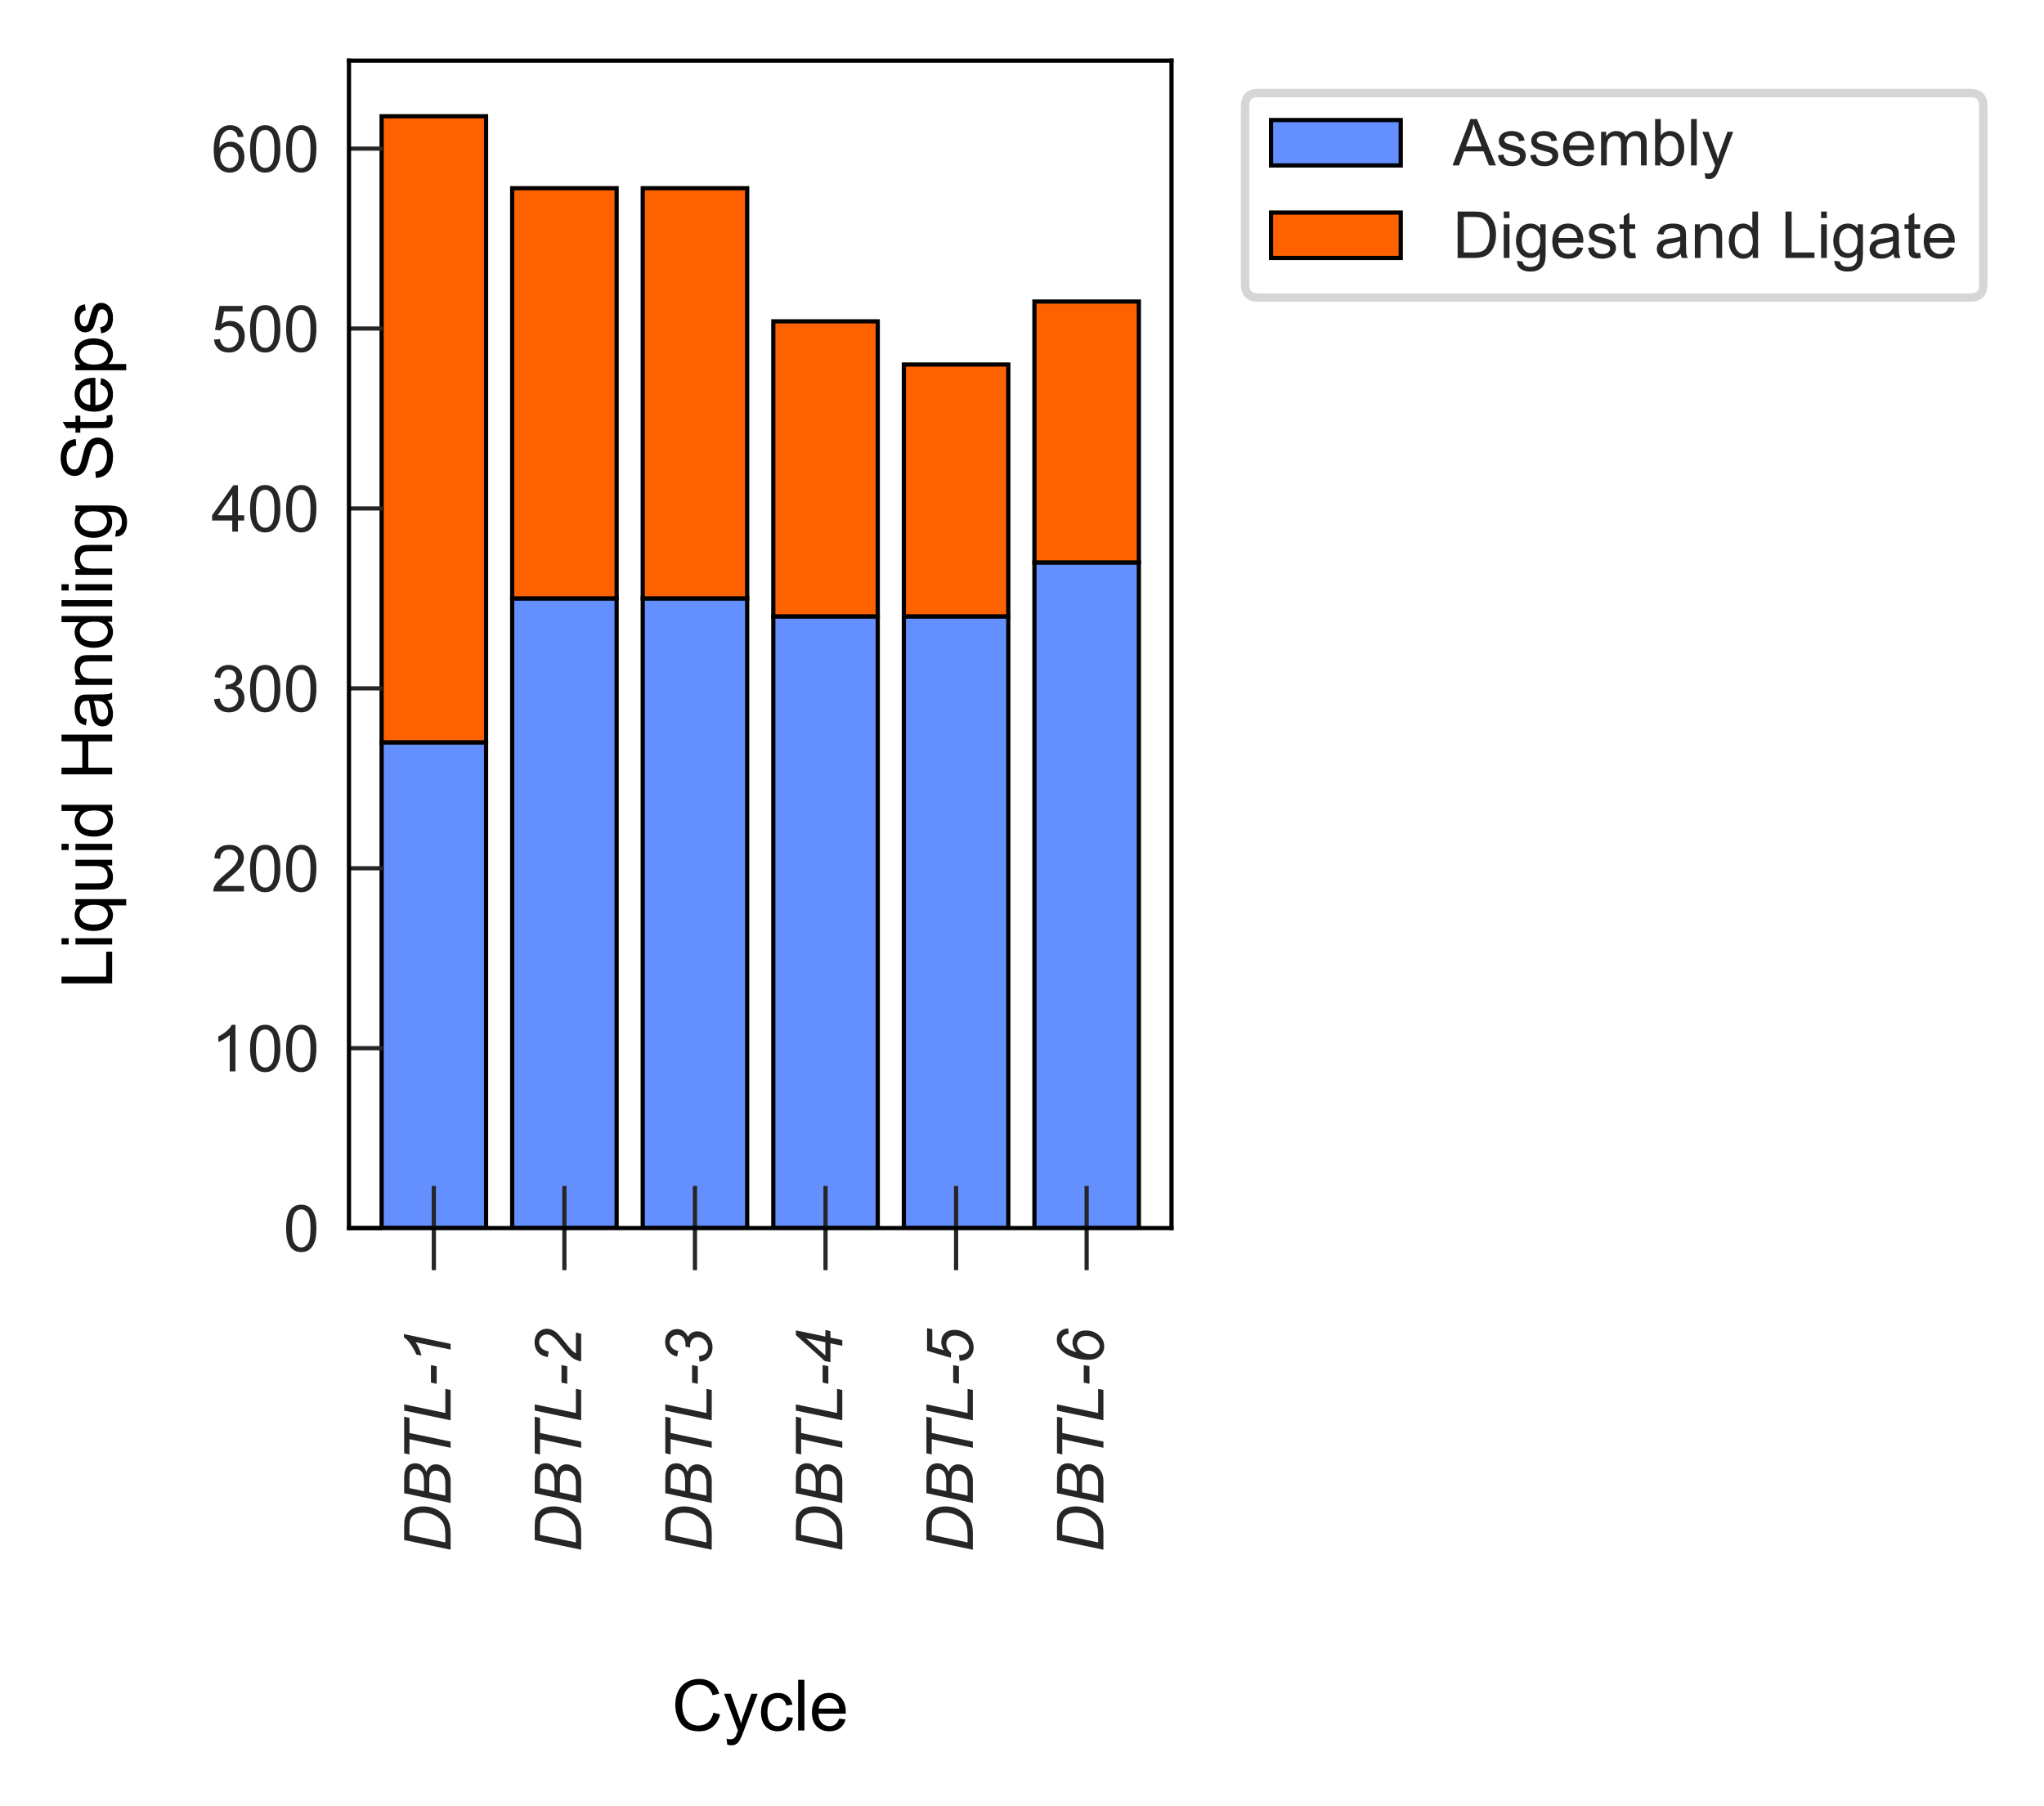
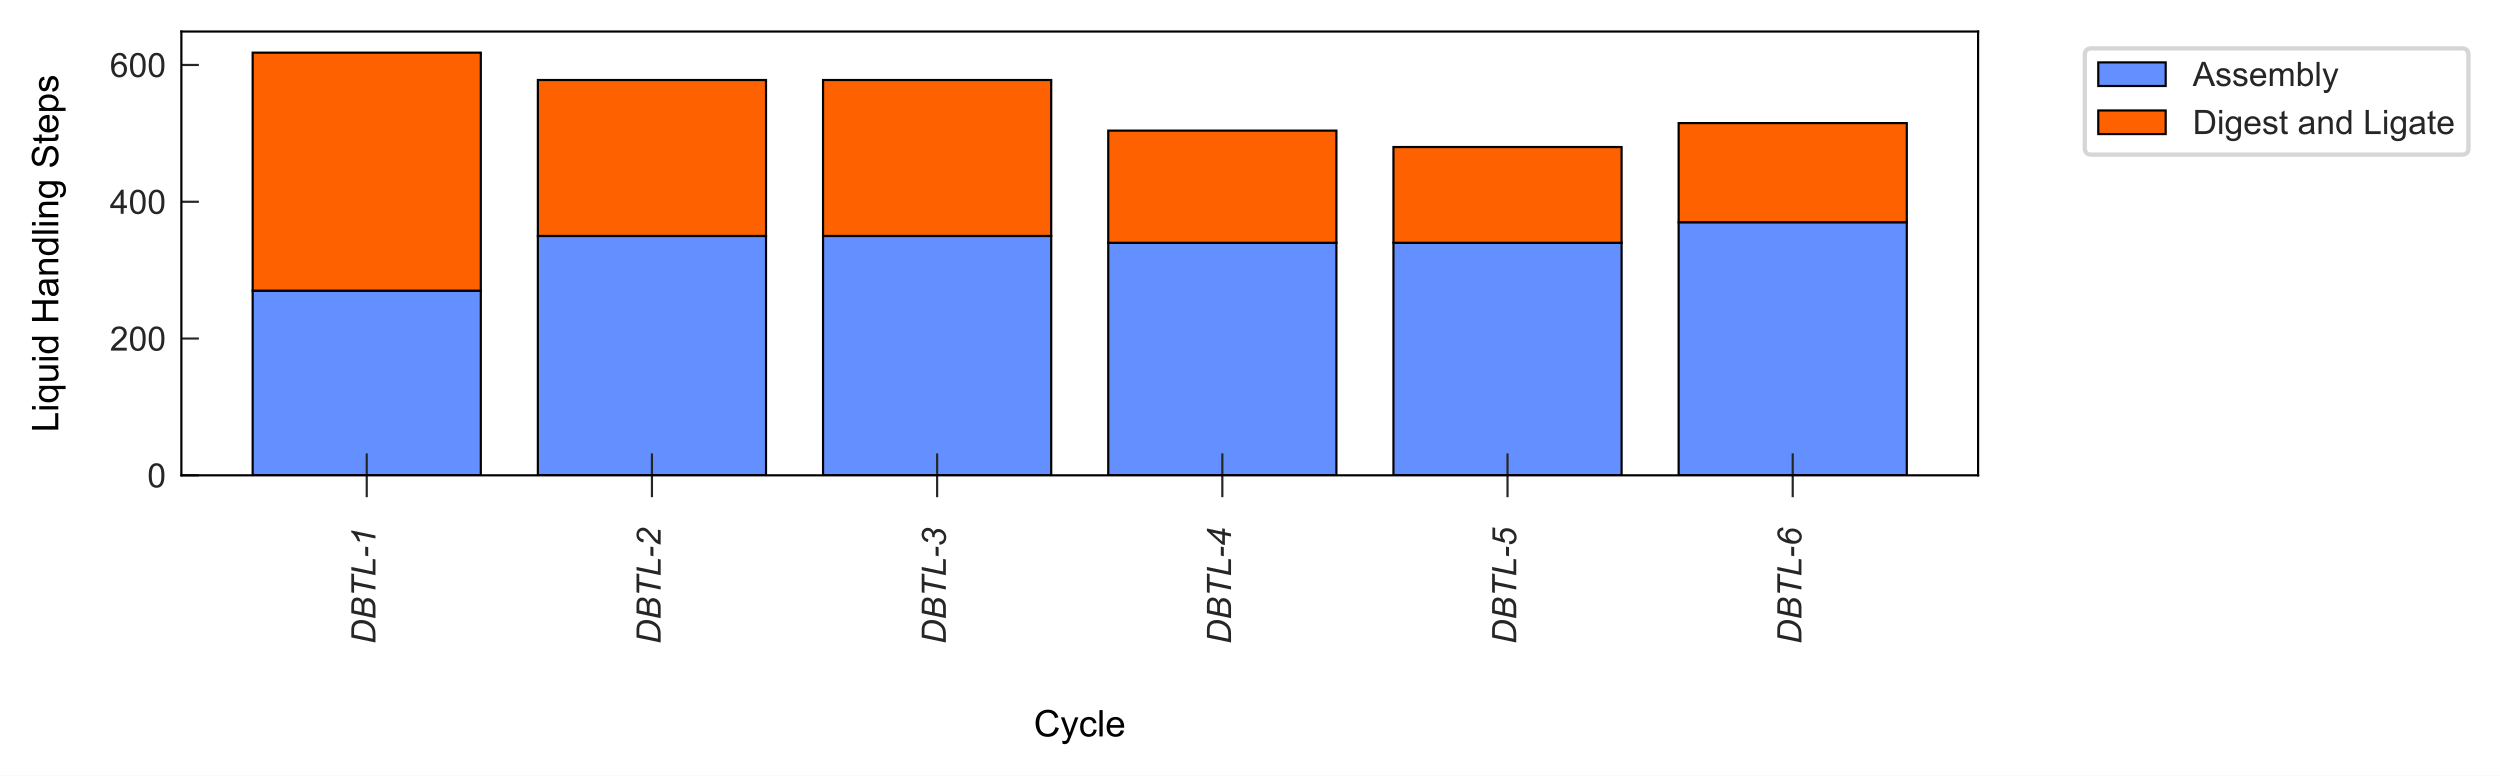
- <svg xmlns="http://www.w3.org/2000/svg" xmlns:xlink="http://www.w3.org/1999/xlink" width="242.658pt" height="214.411pt" viewBox="0 0 242.658 214.411" version="1.1">
+ <svg xmlns="http://www.w3.org/2000/svg" xmlns:xlink="http://www.w3.org/1999/xlink" width="571.068pt" height="177.187pt" viewBox="0 0 571.068 177.187" version="1.1">
  <defs>
    <style type="text/css">*{stroke-linejoin: round; stroke-linecap: butt}</style>
  </defs>
  <g id="figure_1">
    <g id="patch_1">
-       <path d="M -0 214.411  L 242.658 214.411  L 242.658 0  L -0 0  z " style="fill: #ffffff" />
+       <path d="M 0 177.187  L 571.068 177.187  L 571.068 0  L 0 0  z " style="fill: #ffffff" />
    </g>
    <g id="axes_1">
      <g id="patch_2">
-         <path d="M 41.429 145.8  L 139.079 145.8  L 139.079 7.2  L 41.429 7.2  z " style="fill: #ffffff" />
+         <path d="M 41.429 108.576  L 451.851 108.576  L 451.851 7.2  L 41.429 7.2  z " style="fill: #ffffff" />
      </g>
      <g id="patch_3">
-         <path d="M 45.304 145.8  L 57.704 145.8  L 57.704 88.13  L 45.304 88.13  z " clip-path="url(#p3f3be49300)" style="fill: #648fff; stroke: #000000; stroke-width: 0.5; stroke-linejoin: miter" />
+         <path d="M 57.715 108.576  L 109.832 108.576  L 109.832 66.395  L 57.715 66.395  z " clip-path="url(#pe37b44dc44)" style="fill: #648fff; stroke: #000000; stroke-width: 0.5; stroke-linejoin: miter" />
      </g>
      <g id="patch_4">
-         <path d="M 60.804 145.8  L 73.204 145.8  L 73.204 71.043  L 60.804 71.043  z " clip-path="url(#p3f3be49300)" style="fill: #648fff; stroke: #000000; stroke-width: 0.5; stroke-linejoin: miter" />
+         <path d="M 122.862 108.576  L 174.979 108.576  L 174.979 53.896  L 122.862 53.896  z " clip-path="url(#pe37b44dc44)" style="fill: #648fff; stroke: #000000; stroke-width: 0.5; stroke-linejoin: miter" />
      </g>
      <g id="patch_5">
-         <path d="M 76.304 145.8  L 88.704 145.8  L 88.704 71.043  L 76.304 71.043  z " clip-path="url(#p3f3be49300)" style="fill: #648fff; stroke: #000000; stroke-width: 0.5; stroke-linejoin: miter" />
+         <path d="M 188.008 108.576  L 240.125 108.576  L 240.125 53.896  L 188.008 53.896  z " clip-path="url(#pe37b44dc44)" style="fill: #648fff; stroke: #000000; stroke-width: 0.5; stroke-linejoin: miter" />
      </g>
      <g id="patch_6">
-         <path d="M 91.804 145.8  L 104.204 145.8  L 104.204 73.179  L 91.804 73.179  z " clip-path="url(#p3f3be49300)" style="fill: #648fff; stroke: #000000; stroke-width: 0.5; stroke-linejoin: miter" />
+         <path d="M 253.154 108.576  L 305.272 108.576  L 305.272 55.459  L 253.154 55.459  z " clip-path="url(#pe37b44dc44)" style="fill: #648fff; stroke: #000000; stroke-width: 0.5; stroke-linejoin: miter" />
      </g>
      <g id="patch_7">
-         <path d="M 107.304 145.8  L 119.704 145.8  L 119.704 73.179  L 107.304 73.179  z " clip-path="url(#p3f3be49300)" style="fill: #648fff; stroke: #000000; stroke-width: 0.5; stroke-linejoin: miter" />
+         <path d="M 318.301 108.576  L 370.418 108.576  L 370.418 55.459  L 318.301 55.459  z " clip-path="url(#pe37b44dc44)" style="fill: #648fff; stroke: #000000; stroke-width: 0.5; stroke-linejoin: miter" />
      </g>
      <g id="patch_8">
-         <path d="M 122.804 145.8  L 135.204 145.8  L 135.204 66.771  L 122.804 66.771  z " clip-path="url(#p3f3be49300)" style="fill: #648fff; stroke: #000000; stroke-width: 0.5; stroke-linejoin: miter" />
+         <path d="M 383.447 108.576  L 435.564 108.576  L 435.564 50.772  L 383.447 50.772  z " clip-path="url(#pe37b44dc44)" style="fill: #648fff; stroke: #000000; stroke-width: 0.5; stroke-linejoin: miter" />
      </g>
      <g id="patch_9">
-         <path d="M 45.304 88.13  L 57.704 88.13  L 57.704 13.8  L 45.304 13.8  z " clip-path="url(#p3f3be49300)" style="fill: #fe6100; stroke: #000000; stroke-width: 0.5; stroke-linejoin: miter" />
+         <path d="M 57.715 66.395  L 109.832 66.395  L 109.832 12.027  L 57.715 12.027  z " clip-path="url(#pe37b44dc44)" style="fill: #fe6100; stroke: #000000; stroke-width: 0.5; stroke-linejoin: miter" />
      </g>
      <g id="patch_10">
-         <path d="M 60.804 71.043  L 73.204 71.043  L 73.204 22.344  L 60.804 22.344  z " clip-path="url(#p3f3be49300)" style="fill: #fe6100; stroke: #000000; stroke-width: 0.5; stroke-linejoin: miter" />
+         <path d="M 122.862 53.896  L 174.979 53.896  L 174.979 18.277  L 122.862 18.277  z " clip-path="url(#pe37b44dc44)" style="fill: #fe6100; stroke: #000000; stroke-width: 0.5; stroke-linejoin: miter" />
      </g>
      <g id="patch_11">
-         <path d="M 76.304 71.043  L 88.704 71.043  L 88.704 22.344  L 76.304 22.344  z " clip-path="url(#p3f3be49300)" style="fill: #fe6100; stroke: #000000; stroke-width: 0.5; stroke-linejoin: miter" />
+         <path d="M 188.008 53.896  L 240.125 53.896  L 240.125 18.277  L 188.008 18.277  z " clip-path="url(#pe37b44dc44)" style="fill: #fe6100; stroke: #000000; stroke-width: 0.5; stroke-linejoin: miter" />
      </g>
      <g id="patch_12">
-         <path d="M 91.804 73.179  L 104.204 73.179  L 104.204 38.15  L 91.804 38.15  z " clip-path="url(#p3f3be49300)" style="fill: #fe6100; stroke: #000000; stroke-width: 0.5; stroke-linejoin: miter" />
+         <path d="M 253.154 55.459  L 305.272 55.459  L 305.272 29.837  L 253.154 29.837  z " clip-path="url(#pe37b44dc44)" style="fill: #fe6100; stroke: #000000; stroke-width: 0.5; stroke-linejoin: miter" />
      </g>
      <g id="patch_13">
-         <path d="M 107.304 73.179  L 119.704 73.179  L 119.704 43.276  L 107.304 43.276  z " clip-path="url(#p3f3be49300)" style="fill: #fe6100; stroke: #000000; stroke-width: 0.5; stroke-linejoin: miter" />
+         <path d="M 318.301 55.459  L 370.418 55.459  L 370.418 33.587  L 318.301 33.587  z " clip-path="url(#pe37b44dc44)" style="fill: #fe6100; stroke: #000000; stroke-width: 0.5; stroke-linejoin: miter" />
      </g>
      <g id="patch_14">
-         <path d="M 122.804 66.771  L 135.204 66.771  L 135.204 35.8  L 122.804 35.8  z " clip-path="url(#p3f3be49300)" style="fill: #fe6100; stroke: #000000; stroke-width: 0.5; stroke-linejoin: miter" />
+         <path d="M 383.447 50.772  L 435.564 50.772  L 435.564 28.119  L 383.447 28.119  z " clip-path="url(#pe37b44dc44)" style="fill: #fe6100; stroke: #000000; stroke-width: 0.5; stroke-linejoin: miter" />
      </g>
      <g id="matplotlib.axis_1">
        <g id="xtick_1">
          <g id="line2d_1">
            <defs>
-               <path id="m0c45c510ca" d="M 0 5  L 0 -5  " style="stroke: #262626; stroke-width: 0.5" />
-             </defs>
-             <g>
-               <use xlink:href="#m0c45c510ca" x="51.504" y="145.8" style="fill: #262626; stroke: #262626; stroke-width: 0.5" />
+               <path id="mc9a0c50b44" d="M 0 5  L 0 -5  " style="stroke: #262626; stroke-width: 0.5" />
+             </defs>
+             <g>
+               <use xlink:href="#mc9a0c50b44" x="83.774" y="108.576" style="fill: #262626; stroke: #262626; stroke-width: 0.5" />
            </g>
          </g>
          <g id="text_1">
-             <g style="fill: #262626" transform="translate(53.49421 184.3277) rotate(-90) scale(0.077 -0.077)">
+             <g style="fill: #262626" transform="translate(85.76436 147.1037) rotate(-90) scale(0.077 -0.077)">
              <defs>
                <path id="Arial-ItalicMT-44" d="M 284 0  L 1241 4581  L 2622 4581  Q 3119 4581 3381 4509  Q 3756 4413 4022 4164  Q 4288 3916 4422 3544  Q 4556 3172 4556 2709  Q 4556 2156 4389 1701  Q 4222 1247 3951 901  Q 3681 556 3386 361  Q 3091 166 2688 72  Q 2381 0 1934 0  L 284 0  z M 1006 519  L 1731 519  Q 2222 519 2603 609  Q 2841 666 3009 775  Q 3231 916 3413 1147  Q 3650 1453 3792 1845  Q 3934 2238 3934 2738  Q 3934 3294 3740 3592  Q 3547 3891 3247 3988  Q 3025 4059 2556 4059  L 1747 4059  L 1006 519  z " transform="scale(0.015625)" />
                <path id="Arial-ItalicMT-42" d="M 278 0  L 1238 4581  L 2656 4581  Q 3044 4581 3231 4550  Q 3538 4497 3748 4364  Q 3959 4231 4075 4001  Q 4191 3772 4191 3494  Q 4191 3116 3983 2828  Q 3775 2541 3347 2391  Q 3719 2269 3903 2023  Q 4088 1778 4088 1450  Q 4088 1072 3870 725  Q 3653 378 3295 189  Q 2938 0 2497 0  L 278 0  z M 1441 2625  L 2369 2625  Q 3034 2625 3326 2837  Q 3619 3050 3619 3456  Q 3619 3650 3528 3790  Q 3438 3931 3286 3995  Q 3134 4059 2716 4059  L 1741 4059  L 1441 2625  z M 1000 519  L 2044 519  Q 2459 519 2603 547  Q 2894 597 3075 717  Q 3256 838 3359 1034  Q 3463 1231 3463 1447  Q 3463 1769 3261 1936  Q 3059 2103 2494 2103  L 1331 2103  L 1000 519  z " transform="scale(0.015625)" />
                <path id="Arial-ItalicMT-54" d="M 1453 0  L 2300 4059  L 797 4059  L 906 4581  L 4513 4581  L 4403 4059  L 2913 4059  L 2066 0  L 1453 0  z " transform="scale(0.015625)" />
                <path id="Arial-ItalicMT-4c" d="M 256 0  L 1213 4581  L 1825 4581  L 978 519  L 3356 519  L 3247 0  L 256 0  z " transform="scale(0.015625)" />
                <path id="Arial-ItalicMT-2d" d="M 297 1375  L 416 1941  L 2141 1941  L 2025 1375  L 297 1375  z " transform="scale(0.015625)" />
                <path id="Arial-ItalicMT-31" d="M 1541 0  L 2266 3459  Q 1797 3091 947 2869  L 1053 3381  Q 1475 3550 1886 3822  Q 2297 4094 2503 4297  Q 2628 4422 2741 4600  L 3069 4600  L 2109 0  L 1541 0  z " transform="scale(0.015625)" />
              </defs>
              <use xlink:href="#Arial-ItalicMT-44" />
              <use xlink:href="#Arial-ItalicMT-42" x="72.217" />
              <use xlink:href="#Arial-ItalicMT-54" x="138.916" />
              <use xlink:href="#Arial-ItalicMT-4c" x="200" />
              <use xlink:href="#Arial-ItalicMT-2d" x="255.615" />
              <use xlink:href="#Arial-ItalicMT-31" x="288.916" />
            </g>
          </g>
        </g>
        <g id="xtick_2">
          <g id="line2d_2">
            <g>
-               <use xlink:href="#m0c45c510ca" x="67.004" y="145.8" style="fill: #262626; stroke: #262626; stroke-width: 0.5" />
+               <use xlink:href="#mc9a0c50b44" x="148.92" y="108.576" style="fill: #262626; stroke: #262626; stroke-width: 0.5" />
            </g>
          </g>
          <g id="text_2">
-             <g style="fill: #262626" transform="translate(68.99421 184.3277) rotate(-90) scale(0.077 -0.077)">
+             <g style="fill: #262626" transform="translate(150.9108 147.1037) rotate(-90) scale(0.077 -0.077)">
              <defs>
                <path id="Arial-ItalicMT-32" d="M 375 0  Q 463 409 617 686  Q 772 963 1028 1211  Q 1284 1459 2016 2044  Q 2459 2397 2622 2566  Q 2856 2809 2963 3044  Q 3034 3203 3034 3391  Q 3034 3706 2811 3926  Q 2588 4147 2263 4147  Q 1941 4147 1700 3923  Q 1459 3700 1356 3206  L 803 3288  Q 884 3897 1276 4248  Q 1669 4600 2253 4600  Q 2644 4600 2961 4437  Q 3278 4275 3437 3981  Q 3597 3688 3597 3375  Q 3597 2919 3272 2497  Q 3072 2234 2097 1463  Q 1678 1131 1473 918  Q 1269 706 1166 519  L 3216 519  L 3106 0  L 375 0  z " transform="scale(0.015625)" />
              </defs>
              <use xlink:href="#Arial-ItalicMT-44" />
              <use xlink:href="#Arial-ItalicMT-42" x="72.217" />
              <use xlink:href="#Arial-ItalicMT-54" x="138.916" />
              <use xlink:href="#Arial-ItalicMT-4c" x="200" />
              <use xlink:href="#Arial-ItalicMT-2d" x="255.615" />
              <use xlink:href="#Arial-ItalicMT-32" x="288.916" />
            </g>
          </g>
        </g>
        <g id="xtick_3">
          <g id="line2d_3">
            <g>
-               <use xlink:href="#m0c45c510ca" x="82.504" y="145.8" style="fill: #262626; stroke: #262626; stroke-width: 0.5" />
+               <use xlink:href="#mc9a0c50b44" x="214.067" y="108.576" style="fill: #262626; stroke: #262626; stroke-width: 0.5" />
            </g>
          </g>
          <g id="text_3">
-             <g style="fill: #262626" transform="translate(84.49421 184.3277) rotate(-90) scale(0.077 -0.077)">
+             <g style="fill: #262626" transform="translate(216.0571 147.1037) rotate(-90) scale(0.077 -0.077)">
              <defs>
                <path id="Arial-ItalicMT-33" d="M 350 1200  L 900 1269  Q 963 788 1177 580  Q 1391 372 1738 372  Q 2156 372 2461 672  Q 2766 972 2766 1359  Q 2766 1697 2537 1917  Q 2309 2138 1925 2138  Q 1881 2138 1744 2125  L 1841 2597  Q 1922 2584 1997 2584  Q 2481 2584 2742 2820  Q 3003 3056 3003 3400  Q 3003 3716 2789 3931  Q 2575 4147 2266 4147  Q 1963 4147 1720 3926  Q 1478 3706 1409 3303  L 853 3416  Q 991 3981 1381 4290  Q 1772 4600 2306 4600  Q 2869 4600 3217 4259  Q 3566 3919 3566 3422  Q 3566 3059 3377 2789  Q 3188 2519 2809 2341  Q 3078 2181 3211 1956  Q 3344 1731 3344 1441  Q 3344 825 2883 373  Q 2422 -78 1781 -78  Q 1159 -78 776 270  Q 394 619 350 1200  z " transform="scale(0.015625)" />
              </defs>
              <use xlink:href="#Arial-ItalicMT-44" />
              <use xlink:href="#Arial-ItalicMT-42" x="72.217" />
              <use xlink:href="#Arial-ItalicMT-54" x="138.916" />
              <use xlink:href="#Arial-ItalicMT-4c" x="200" />
              <use xlink:href="#Arial-ItalicMT-2d" x="255.615" />
              <use xlink:href="#Arial-ItalicMT-33" x="288.916" />
            </g>
          </g>
        </g>
        <g id="xtick_4">
          <g id="line2d_4">
            <g>
-               <use xlink:href="#m0c45c510ca" x="98.004" y="145.8" style="fill: #262626; stroke: #262626; stroke-width: 0.5" />
+               <use xlink:href="#mc9a0c50b44" x="279.213" y="108.576" style="fill: #262626; stroke: #262626; stroke-width: 0.5" />
            </g>
          </g>
          <g id="text_4">
-             <g style="fill: #262626" transform="translate(99.99421 184.3277) rotate(-90) scale(0.077 -0.077)">
+             <g style="fill: #262626" transform="translate(281.2035 147.1037) rotate(-90) scale(0.077 -0.077)">
              <defs>
                <path id="Arial-ItalicMT-34" d="M 1913 0  L 2159 1169  L 291 1169  L 409 1728  L 2975 4581  L 3438 4581  L 2828 1669  L 3472 1669  L 3369 1169  L 2725 1169  L 2478 0  L 1913 0  z M 2263 1669  L 2663 3581  L 956 1669  L 2263 1669  z " transform="scale(0.015625)" />
              </defs>
              <use xlink:href="#Arial-ItalicMT-44" />
              <use xlink:href="#Arial-ItalicMT-42" x="72.217" />
              <use xlink:href="#Arial-ItalicMT-54" x="138.916" />
              <use xlink:href="#Arial-ItalicMT-4c" x="200" />
              <use xlink:href="#Arial-ItalicMT-2d" x="255.615" />
              <use xlink:href="#Arial-ItalicMT-34" x="288.916" />
            </g>
          </g>
        </g>
        <g id="xtick_5">
          <g id="line2d_5">
            <g>
-               <use xlink:href="#m0c45c510ca" x="113.504" y="145.8" style="fill: #262626; stroke: #262626; stroke-width: 0.5" />
+               <use xlink:href="#mc9a0c50b44" x="344.359" y="108.576" style="fill: #262626; stroke: #262626; stroke-width: 0.5" />
            </g>
          </g>
          <g id="text_5">
-             <g style="fill: #262626" transform="translate(115.4942 184.3277) rotate(-90) scale(0.077 -0.077)">
+             <g style="fill: #262626" transform="translate(346.3499 147.1037) rotate(-90) scale(0.077 -0.077)">
              <defs>
                <path id="Arial-ItalicMT-35" d="M 447 1309  L 1022 1366  Q 1016 1244 1016 1219  Q 1016 1013 1120 803  Q 1225 594 1404 483  Q 1584 372 1784 372  Q 2047 372 2319 553  Q 2591 734 2759 1081  Q 2928 1428 2928 1769  Q 2928 2153 2701 2384  Q 2475 2616 2106 2616  Q 1859 2616 1639 2497  Q 1419 2378 1228 2141  L 734 2175  L 1425 4519  L 3663 4519  L 3553 4000  L 1813 4000  L 1469 2834  Q 1663 2975 1867 3045  Q 2072 3116 2288 3116  Q 2813 3116 3150 2769  Q 3488 2422 3488 1819  Q 3488 1291 3256 845  Q 3025 400 2620 161  Q 2216 -78 1747 -78  Q 1353 -78 1050 100  Q 747 278 595 590  Q 444 903 444 1216  Q 444 1247 447 1309  z " transform="scale(0.015625)" />
              </defs>
              <use xlink:href="#Arial-ItalicMT-44" />
              <use xlink:href="#Arial-ItalicMT-42" x="72.217" />
              <use xlink:href="#Arial-ItalicMT-54" x="138.916" />
              <use xlink:href="#Arial-ItalicMT-4c" x="200" />
              <use xlink:href="#Arial-ItalicMT-2d" x="255.615" />
              <use xlink:href="#Arial-ItalicMT-35" x="288.916" />
            </g>
          </g>
        </g>
        <g id="xtick_6">
          <g id="line2d_6">
            <g>
-               <use xlink:href="#m0c45c510ca" x="129.004" y="145.8" style="fill: #262626; stroke: #262626; stroke-width: 0.5" />
+               <use xlink:href="#mc9a0c50b44" x="409.506" y="108.576" style="fill: #262626; stroke: #262626; stroke-width: 0.5" />
            </g>
          </g>
          <g id="text_6">
-             <g style="fill: #262626" transform="translate(130.9942 184.3277) rotate(-90) scale(0.077 -0.077)">
+             <g style="fill: #262626" transform="translate(411.4963 147.1037) rotate(-90) scale(0.077 -0.077)">
              <defs>
                <path id="Arial-ItalicMT-36" d="M 1288 2656  Q 1525 2853 1761 2951  Q 1997 3050 2228 3050  Q 2750 3050 3090 2694  Q 3431 2338 3431 1734  Q 3431 956 2925 400  Q 2488 -78 1863 -78  Q 1294 -78 914 339  Q 534 756 534 1528  Q 534 2219 778 2956  Q 966 3522 1242 3889  Q 1519 4256 1830 4428  Q 2141 4600 2531 4600  Q 3000 4600 3297 4308  Q 3594 4016 3634 3472  L 3109 3422  Q 3066 3794 2898 3959  Q 2731 4125 2491 4125  Q 2238 4125 1981 3928  Q 1725 3731 1540 3345  Q 1356 2959 1288 2656  z M 1091 1288  Q 1091 900 1331 636  Q 1572 372 1875 372  Q 2088 372 2325 533  Q 2563 694 2728 1022  Q 2894 1350 2894 1675  Q 2894 2094 2664 2345  Q 2434 2597 2109 2597  Q 1734 2597 1412 2230  Q 1091 1863 1091 1288  z " transform="scale(0.015625)" />
              </defs>
              <use xlink:href="#Arial-ItalicMT-44" />
              <use xlink:href="#Arial-ItalicMT-42" x="72.217" />
              <use xlink:href="#Arial-ItalicMT-54" x="138.916" />
              <use xlink:href="#Arial-ItalicMT-4c" x="200" />
              <use xlink:href="#Arial-ItalicMT-2d" x="255.615" />
              <use xlink:href="#Arial-ItalicMT-36" x="288.916" />
            </g>
          </g>
        </g>
        <g id="text_7">
-           <g transform="translate(79.75167 205.4426) scale(0.084 -0.084)">
+           <g transform="translate(236.1378 168.2186) scale(0.084 -0.084)">
            <defs>
              <path id="ArialMT-43" d="M 3763 1606  L 4369 1453  Q 4178 706 3683 314  Q 3188 -78 2472 -78  Q 1731 -78 1267 223  Q 803 525 561 1097  Q 319 1669 319 2325  Q 319 3041 592 3573  Q 866 4106 1370 4382  Q 1875 4659 2481 4659  Q 3169 4659 3637 4309  Q 4106 3959 4291 3325  L 3694 3184  Q 3534 3684 3231 3912  Q 2928 4141 2469 4141  Q 1941 4141 1586 3887  Q 1231 3634 1087 3207  Q 944 2781 944 2328  Q 944 1744 1114 1308  Q 1284 872 1643 656  Q 2003 441 2422 441  Q 2931 441 3284 734  Q 3638 1028 3763 1606  z " transform="scale(0.015625)" />
              <path id="ArialMT-79" d="M 397 -1278  L 334 -750  Q 519 -800 656 -800  Q 844 -800 956 -737  Q 1069 -675 1141 -563  Q 1194 -478 1313 -144  Q 1328 -97 1363 -6  L 103 3319  L 709 3319  L 1400 1397  Q 1534 1031 1641 628  Q 1738 1016 1872 1384  L 2581 3319  L 3144 3319  L 1881 -56  Q 1678 -603 1566 -809  Q 1416 -1088 1222 -1217  Q 1028 -1347 759 -1347  Q 597 -1347 397 -1278  z " transform="scale(0.015625)" />
              <path id="ArialMT-63" d="M 2588 1216  L 3141 1144  Q 3050 572 2676 248  Q 2303 -75 1759 -75  Q 1078 -75 664 370  Q 250 816 250 1647  Q 250 2184 428 2587  Q 606 2991 970 3192  Q 1334 3394 1763 3394  Q 2303 3394 2647 3120  Q 2991 2847 3088 2344  L 2541 2259  Q 2463 2594 2264 2762  Q 2066 2931 1784 2931  Q 1359 2931 1093 2626  Q 828 2322 828 1663  Q 828 994 1084 691  Q 1341 388 1753 388  Q 2084 388 2306 591  Q 2528 794 2588 1216  z " transform="scale(0.015625)" />
              <path id="ArialMT-6c" d="M 409 0  L 409 4581  L 972 4581  L 972 0  L 409 0  z " transform="scale(0.015625)" />
              <path id="ArialMT-65" d="M 2694 1069  L 3275 997  Q 3138 488 2766 206  Q 2394 -75 1816 -75  Q 1088 -75 661 373  Q 234 822 234 1631  Q 234 2469 665 2931  Q 1097 3394 1784 3394  Q 2450 3394 2872 2941  Q 3294 2488 3294 1666  Q 3294 1616 3291 1516  L 816 1516  Q 847 969 1125 678  Q 1403 388 1819 388  Q 2128 388 2347 550  Q 2566 713 2694 1069  z M 847 1978  L 2700 1978  Q 2663 2397 2488 2606  Q 2219 2931 1791 2931  Q 1403 2931 1139 2672  Q 875 2413 847 1978  z " transform="scale(0.015625)" />
            </defs>
            <use xlink:href="#ArialMT-43" />
            <use xlink:href="#ArialMT-79" x="72.217" />
            <use xlink:href="#ArialMT-63" x="122.217" />
            <use xlink:href="#ArialMT-6c" x="172.217" />
            <use xlink:href="#ArialMT-65" x="194.434" />
          </g>
        </g>
      </g>
      <g id="matplotlib.axis_2">
        <g id="ytick_1">
          <g id="line2d_7">
            <defs>
-               <path id="ma34ecf5dfe" d="M 0 0  L 4 0  " style="stroke: #262626; stroke-width: 0.5" />
-             </defs>
-             <g>
-               <use xlink:href="#ma34ecf5dfe" x="41.429" y="145.8" style="fill: #262626; stroke: #262626; stroke-width: 0.5" />
+               <path id="m99c77c94f6" d="M 0 0  L 4 0  " style="stroke: #262626; stroke-width: 0.5" />
+             </defs>
+             <g>
+               <use xlink:href="#m99c77c94f6" x="41.429" y="108.576" style="fill: #262626; stroke: #262626; stroke-width: 0.5" />
            </g>
          </g>
          <g id="text_8">
-             <g style="fill: #262626" transform="translate(33.64672 148.5558) scale(0.077 -0.077)">
+             <g style="fill: #262626" transform="translate(33.64672 111.3318) scale(0.077 -0.077)">
              <defs>
                <path id="ArialMT-30" d="M 266 2259  Q 266 3072 433 3567  Q 600 4063 929 4331  Q 1259 4600 1759 4600  Q 2128 4600 2406 4451  Q 2684 4303 2865 4023  Q 3047 3744 3150 3342  Q 3253 2941 3253 2259  Q 3253 1453 3087 958  Q 2922 463 2592 192  Q 2263 -78 1759 -78  Q 1097 -78 719 397  Q 266 969 266 2259  z M 844 2259  Q 844 1131 1108 757  Q 1372 384 1759 384  Q 2147 384 2411 759  Q 2675 1134 2675 2259  Q 2675 3391 2411 3762  Q 2147 4134 1753 4134  Q 1366 4134 1134 3806  Q 844 3388 844 2259  z " transform="scale(0.015625)" />
              </defs>
              <use xlink:href="#ArialMT-30" />
            </g>
          </g>
        </g>
        <g id="ytick_2">
          <g id="line2d_8">
            <g>
-               <use xlink:href="#ma34ecf5dfe" x="41.429" y="124.441" style="fill: #262626; stroke: #262626; stroke-width: 0.5" />
+               <use xlink:href="#m99c77c94f6" x="41.429" y="77.331" style="fill: #262626; stroke: #262626; stroke-width: 0.5" />
            </g>
          </g>
          <g id="text_9">
-             <g style="fill: #262626" transform="translate(25.08288 127.1965) scale(0.077 -0.077)">
-               <defs>
-                 <path id="ArialMT-31" d="M 2384 0  L 1822 0  L 1822 3584  Q 1619 3391 1289 3197  Q 959 3003 697 2906  L 697 3450  Q 1169 3672 1522 3987  Q 1875 4303 2022 4600  L 2384 4600  L 2384 0  z " transform="scale(0.015625)" />
-               </defs>
-               <use xlink:href="#ArialMT-31" />
-               <use xlink:href="#ArialMT-30" x="55.615" />
-               <use xlink:href="#ArialMT-30" x="111.23" />
-             </g>
-           </g>
-         </g>
-         <g id="ytick_3">
-           <g id="line2d_9">
-             <g>
-               <use xlink:href="#ma34ecf5dfe" x="41.429" y="103.082" style="fill: #262626; stroke: #262626; stroke-width: 0.5" />
-             </g>
-           </g>
-           <g id="text_10">
-             <g style="fill: #262626" transform="translate(25.08288 105.8373) scale(0.077 -0.077)">
+             <g style="fill: #262626" transform="translate(25.08288 80.08626) scale(0.077 -0.077)">
              <defs>
                <path id="ArialMT-32" d="M 3222 541  L 3222 0  L 194 0  Q 188 203 259 391  Q 375 700 629 1000  Q 884 1300 1366 1694  Q 2113 2306 2375 2664  Q 2638 3022 2638 3341  Q 2638 3675 2398 3904  Q 2159 4134 1775 4134  Q 1369 4134 1125 3890  Q 881 3647 878 3216  L 300 3275  Q 359 3922 746 4261  Q 1134 4600 1788 4600  Q 2447 4600 2831 4234  Q 3216 3869 3216 3328  Q 3216 3053 3103 2787  Q 2991 2522 2730 2228  Q 2469 1934 1863 1422  Q 1356 997 1212 845  Q 1069 694 975 541  L 3222 541  z " transform="scale(0.015625)" />
              </defs>
              <use xlink:href="#ArialMT-32" />
              <use xlink:href="#ArialMT-30" x="55.615" />
              <use xlink:href="#ArialMT-30" x="111.23" />
            </g>
          </g>
        </g>
-         <g id="ytick_4">
-           <g id="line2d_10">
-             <g>
-               <use xlink:href="#ma34ecf5dfe" x="41.429" y="81.722" style="fill: #262626; stroke: #262626; stroke-width: 0.5" />
-             </g>
-           </g>
-           <g id="text_11">
-             <g style="fill: #262626" transform="translate(25.08288 84.47809) scale(0.077 -0.077)">
-               <defs>
-                 <path id="ArialMT-33" d="M 269 1209  L 831 1284  Q 928 806 1161 595  Q 1394 384 1728 384  Q 2125 384 2398 659  Q 2672 934 2672 1341  Q 2672 1728 2419 1979  Q 2166 2231 1775 2231  Q 1616 2231 1378 2169  L 1441 2663  Q 1497 2656 1531 2656  Q 1891 2656 2178 2843  Q 2466 3031 2466 3422  Q 2466 3731 2256 3934  Q 2047 4138 1716 4138  Q 1388 4138 1169 3931  Q 950 3725 888 3313  L 325 3413  Q 428 3978 793 4289  Q 1159 4600 1703 4600  Q 2078 4600 2393 4439  Q 2709 4278 2876 4000  Q 3044 3722 3044 3409  Q 3044 3113 2884 2869  Q 2725 2625 2413 2481  Q 2819 2388 3044 2092  Q 3269 1797 3269 1353  Q 3269 753 2831 336  Q 2394 -81 1725 -81  Q 1122 -81 723 278  Q 325 638 269 1209  z " transform="scale(0.015625)" />
-               </defs>
-               <use xlink:href="#ArialMT-33" />
-               <use xlink:href="#ArialMT-30" x="55.615" />
-               <use xlink:href="#ArialMT-30" x="111.23" />
-             </g>
-           </g>
-         </g>
-         <g id="ytick_5">
-           <g id="line2d_11">
-             <g>
-               <use xlink:href="#ma34ecf5dfe" x="41.429" y="60.363" style="fill: #262626; stroke: #262626; stroke-width: 0.5" />
-             </g>
-           </g>
-           <g id="text_12">
-             <g style="fill: #262626" transform="translate(25.08288 63.11886) scale(0.077 -0.077)">
+         <g id="ytick_3">
+           <g id="line2d_9">
+             <g>
+               <use xlink:href="#m99c77c94f6" x="41.429" y="46.085" style="fill: #262626; stroke: #262626; stroke-width: 0.5" />
+             </g>
+           </g>
+           <g id="text_10">
+             <g style="fill: #262626" transform="translate(25.08288 48.84077) scale(0.077 -0.077)">
              <defs>
                <path id="ArialMT-34" d="M 2069 0  L 2069 1097  L 81 1097  L 81 1613  L 2172 4581  L 2631 4581  L 2631 1613  L 3250 1613  L 3250 1097  L 2631 1097  L 2631 0  L 2069 0  z M 2069 1613  L 2069 3678  L 634 1613  L 2069 1613  z " transform="scale(0.015625)" />
              </defs>
              <use xlink:href="#ArialMT-34" />
              <use xlink:href="#ArialMT-30" x="55.615" />
              <use xlink:href="#ArialMT-30" x="111.23" />
            </g>
          </g>
        </g>
-         <g id="ytick_6">
-           <g id="line2d_12">
-             <g>
-               <use xlink:href="#ma34ecf5dfe" x="41.429" y="39.004" style="fill: #262626; stroke: #262626; stroke-width: 0.5" />
-             </g>
-           </g>
-           <g id="text_13">
-             <g style="fill: #262626" transform="translate(25.08288 41.75964) scale(0.077 -0.077)">
-               <defs>
-                 <path id="ArialMT-35" d="M 266 1200  L 856 1250  Q 922 819 1161 601  Q 1400 384 1738 384  Q 2144 384 2425 690  Q 2706 997 2706 1503  Q 2706 1984 2436 2262  Q 2166 2541 1728 2541  Q 1456 2541 1237 2417  Q 1019 2294 894 2097  L 366 2166  L 809 4519  L 3088 4519  L 3088 3981  L 1259 3981  L 1013 2750  Q 1425 3038 1878 3038  Q 2478 3038 2890 2622  Q 3303 2206 3303 1553  Q 3303 931 2941 478  Q 2500 -78 1738 -78  Q 1113 -78 717 272  Q 322 622 266 1200  z " transform="scale(0.015625)" />
-               </defs>
-               <use xlink:href="#ArialMT-35" />
-               <use xlink:href="#ArialMT-30" x="55.615" />
-               <use xlink:href="#ArialMT-30" x="111.23" />
-             </g>
-           </g>
-         </g>
-         <g id="ytick_7">
-           <g id="line2d_13">
-             <g>
-               <use xlink:href="#ma34ecf5dfe" x="41.429" y="17.645" style="fill: #262626; stroke: #262626; stroke-width: 0.5" />
-             </g>
-           </g>
-           <g id="text_14">
-             <g style="fill: #262626" transform="translate(25.08288 20.40042) scale(0.077 -0.077)">
+         <g id="ytick_4">
+           <g id="line2d_10">
+             <g>
+               <use xlink:href="#m99c77c94f6" x="41.429" y="14.84" style="fill: #262626; stroke: #262626; stroke-width: 0.5" />
+             </g>
+           </g>
+           <g id="text_11">
+             <g style="fill: #262626" transform="translate(25.08288 17.59528) scale(0.077 -0.077)">
              <defs>
                <path id="ArialMT-36" d="M 3184 3459  L 2625 3416  Q 2550 3747 2413 3897  Q 2184 4138 1850 4138  Q 1581 4138 1378 3988  Q 1113 3794 959 3422  Q 806 3050 800 2363  Q 1003 2672 1297 2822  Q 1591 2972 1913 2972  Q 2475 2972 2870 2558  Q 3266 2144 3266 1488  Q 3266 1056 3080 686  Q 2894 316 2569 119  Q 2244 -78 1831 -78  Q 1128 -78 684 439  Q 241 956 241 2144  Q 241 3472 731 4075  Q 1159 4600 1884 4600  Q 2425 4600 2770 4297  Q 3116 3994 3184 3459  z M 888 1484  Q 888 1194 1011 928  Q 1134 663 1356 523  Q 1578 384 1822 384  Q 2178 384 2434 671  Q 2691 959 2691 1453  Q 2691 1928 2437 2201  Q 2184 2475 1800 2475  Q 1419 2475 1153 2201  Q 888 1928 888 1484  z " transform="scale(0.015625)" />
              </defs>
              <use xlink:href="#ArialMT-36" />
              <use xlink:href="#ArialMT-30" x="55.615" />
              <use xlink:href="#ArialMT-30" x="111.23" />
            </g>
          </g>
        </g>
-         <g id="text_15">
-           <g transform="translate(13.31494 117.3594) rotate(-90) scale(0.084 -0.084)">
+         <g id="text_12">
+           <g transform="translate(13.31494 98.74744) rotate(-90) scale(0.084 -0.084)">
            <defs>
              <path id="ArialMT-4c" d="M 469 0  L 469 4581  L 1075 4581  L 1075 541  L 3331 541  L 3331 0  L 469 0  z " transform="scale(0.015625)" />
              <path id="ArialMT-69" d="M 425 3934  L 425 4581  L 988 4581  L 988 3934  L 425 3934  z M 425 0  L 425 3319  L 988 3319  L 988 0  L 425 0  z " transform="scale(0.015625)" />
              <path id="ArialMT-71" d="M 2538 -1272  L 2538 353  Q 2406 169 2170 47  Q 1934 -75 1669 -75  Q 1078 -75 651 397  Q 225 869 225 1691  Q 225 2191 398 2587  Q 572 2984 901 3189  Q 1231 3394 1625 3394  Q 2241 3394 2594 2875  L 2594 3319  L 3100 3319  L 3100 -1272  L 2538 -1272  z M 803 1669  Q 803 1028 1072 708  Q 1341 388 1716 388  Q 2075 388 2334 692  Q 2594 997 2594 1619  Q 2594 2281 2320 2615  Q 2047 2950 1678 2950  Q 1313 2950 1058 2639  Q 803 2328 803 1669  z " transform="scale(0.015625)" />
              <path id="ArialMT-75" d="M 2597 0  L 2597 488  Q 2209 -75 1544 -75  Q 1250 -75 995 37  Q 741 150 617 320  Q 494 491 444 738  Q 409 903 409 1263  L 409 3319  L 972 3319  L 972 1478  Q 972 1038 1006 884  Q 1059 663 1231 536  Q 1403 409 1656 409  Q 1909 409 2131 539  Q 2353 669 2445 892  Q 2538 1116 2538 1541  L 2538 3319  L 3100 3319  L 3100 0  L 2597 0  z " transform="scale(0.015625)" />
              <path id="ArialMT-64" d="M 2575 0  L 2575 419  Q 2259 -75 1647 -75  Q 1250 -75 917 144  Q 584 363 401 755  Q 219 1147 219 1656  Q 219 2153 384 2558  Q 550 2963 881 3178  Q 1213 3394 1622 3394  Q 1922 3394 2156 3267  Q 2391 3141 2538 2938  L 2538 4581  L 3097 4581  L 3097 0  L 2575 0  z M 797 1656  Q 797 1019 1065 703  Q 1334 388 1700 388  Q 2069 388 2326 689  Q 2584 991 2584 1609  Q 2584 2291 2321 2609  Q 2059 2928 1675 2928  Q 1300 2928 1048 2622  Q 797 2316 797 1656  z " transform="scale(0.015625)" />
              <path id="ArialMT-20" transform="scale(0.015625)" />
              <path id="ArialMT-48" d="M 513 0  L 513 4581  L 1119 4581  L 1119 2700  L 3500 2700  L 3500 4581  L 4106 4581  L 4106 0  L 3500 0  L 3500 2159  L 1119 2159  L 1119 0  L 513 0  z " transform="scale(0.015625)" />
              <path id="ArialMT-61" d="M 2588 409  Q 2275 144 1986 34  Q 1697 -75 1366 -75  Q 819 -75 525 192  Q 231 459 231 875  Q 231 1119 342 1320  Q 453 1522 633 1644  Q 813 1766 1038 1828  Q 1203 1872 1538 1913  Q 2219 1994 2541 2106  Q 2544 2222 2544 2253  Q 2544 2597 2384 2738  Q 2169 2928 1744 2928  Q 1347 2928 1158 2789  Q 969 2650 878 2297  L 328 2372  Q 403 2725 575 2942  Q 747 3159 1072 3276  Q 1397 3394 1825 3394  Q 2250 3394 2515 3294  Q 2781 3194 2906 3042  Q 3031 2891 3081 2659  Q 3109 2516 3109 2141  L 3109 1391  Q 3109 606 3145 398  Q 3181 191 3288 0  L 2700 0  Q 2613 175 2588 409  z M 2541 1666  Q 2234 1541 1622 1453  Q 1275 1403 1131 1340  Q 988 1278 909 1158  Q 831 1038 831 891  Q 831 666 1001 516  Q 1172 366 1500 366  Q 1825 366 2078 508  Q 2331 650 2450 897  Q 2541 1088 2541 1459  L 2541 1666  z " transform="scale(0.015625)" />
              <path id="ArialMT-6e" d="M 422 0  L 422 3319  L 928 3319  L 928 2847  Q 1294 3394 1984 3394  Q 2284 3394 2536 3286  Q 2788 3178 2913 3003  Q 3038 2828 3088 2588  Q 3119 2431 3119 2041  L 3119 0  L 2556 0  L 2556 2019  Q 2556 2363 2490 2533  Q 2425 2703 2258 2804  Q 2091 2906 1866 2906  Q 1506 2906 1245 2678  Q 984 2450 984 1813  L 984 0  L 422 0  z " transform="scale(0.015625)" />
              <path id="ArialMT-67" d="M 319 -275  L 866 -356  Q 900 -609 1056 -725  Q 1266 -881 1628 -881  Q 2019 -881 2231 -725  Q 2444 -569 2519 -288  Q 2563 -116 2559 434  Q 2191 0 1641 0  Q 956 0 581 494  Q 206 988 206 1678  Q 206 2153 378 2554  Q 550 2956 876 3175  Q 1203 3394 1644 3394  Q 2231 3394 2613 2919  L 2613 3319  L 3131 3319  L 3131 450  Q 3131 -325 2973 -648  Q 2816 -972 2473 -1159  Q 2131 -1347 1631 -1347  Q 1038 -1347 672 -1080  Q 306 -813 319 -275  z M 784 1719  Q 784 1066 1043 766  Q 1303 466 1694 466  Q 2081 466 2343 764  Q 2606 1063 2606 1700  Q 2606 2309 2336 2618  Q 2066 2928 1684 2928  Q 1309 2928 1046 2623  Q 784 2319 784 1719  z " transform="scale(0.015625)" />
              <path id="ArialMT-53" d="M 288 1472  L 859 1522  Q 900 1178 1048 958  Q 1197 738 1509 602  Q 1822 466 2213 466  Q 2559 466 2825 569  Q 3091 672 3220 851  Q 3350 1031 3350 1244  Q 3350 1459 3225 1620  Q 3100 1781 2813 1891  Q 2628 1963 1997 2114  Q 1366 2266 1113 2400  Q 784 2572 623 2826  Q 463 3081 463 3397  Q 463 3744 659 4045  Q 856 4347 1234 4503  Q 1613 4659 2075 4659  Q 2584 4659 2973 4495  Q 3363 4331 3572 4012  Q 3781 3694 3797 3291  L 3216 3247  Q 3169 3681 2898 3903  Q 2628 4125 2100 4125  Q 1550 4125 1298 3923  Q 1047 3722 1047 3438  Q 1047 3191 1225 3031  Q 1400 2872 2139 2705  Q 2878 2538 3153 2413  Q 3553 2228 3743 1945  Q 3934 1663 3934 1294  Q 3934 928 3725 604  Q 3516 281 3123 101  Q 2731 -78 2241 -78  Q 1619 -78 1198 103  Q 778 284 539 648  Q 300 1013 288 1472  z " transform="scale(0.015625)" />
              <path id="ArialMT-74" d="M 1650 503  L 1731 6  Q 1494 -44 1306 -44  Q 1000 -44 831 53  Q 663 150 594 308  Q 525 466 525 972  L 525 2881  L 113 2881  L 113 3319  L 525 3319  L 525 4141  L 1084 4478  L 1084 3319  L 1650 3319  L 1650 2881  L 1084 2881  L 1084 941  Q 1084 700 1114 631  Q 1144 563 1211 522  Q 1278 481 1403 481  Q 1497 481 1650 503  z " transform="scale(0.015625)" />
              <path id="ArialMT-70" d="M 422 -1272  L 422 3319  L 934 3319  L 934 2888  Q 1116 3141 1344 3267  Q 1572 3394 1897 3394  Q 2322 3394 2647 3175  Q 2972 2956 3137 2557  Q 3303 2159 3303 1684  Q 3303 1175 3120 767  Q 2938 359 2589 142  Q 2241 -75 1856 -75  Q 1575 -75 1351 44  Q 1128 163 984 344  L 984 -1272  L 422 -1272  z M 931 1641  Q 931 1000 1190 694  Q 1450 388 1819 388  Q 2194 388 2461 705  Q 2728 1022 2728 1688  Q 2728 2322 2467 2637  Q 2206 2953 1844 2953  Q 1484 2953 1207 2617  Q 931 2281 931 1641  z " transform="scale(0.015625)" />
              <path id="ArialMT-73" d="M 197 991  L 753 1078  Q 800 744 1014 566  Q 1228 388 1613 388  Q 2000 388 2187 545  Q 2375 703 2375 916  Q 2375 1106 2209 1216  Q 2094 1291 1634 1406  Q 1016 1563 777 1677  Q 538 1791 414 1992  Q 291 2194 291 2438  Q 291 2659 392 2848  Q 494 3038 669 3163  Q 800 3259 1026 3326  Q 1253 3394 1513 3394  Q 1903 3394 2198 3281  Q 2494 3169 2634 2976  Q 2775 2784 2828 2463  L 2278 2388  Q 2241 2644 2061 2787  Q 1881 2931 1553 2931  Q 1166 2931 1000 2803  Q 834 2675 834 2503  Q 834 2394 903 2306  Q 972 2216 1119 2156  Q 1203 2125 1616 2013  Q 2213 1853 2448 1751  Q 2684 1650 2818 1456  Q 2953 1263 2953 975  Q 2953 694 2789 445  Q 2625 197 2315 61  Q 2006 -75 1616 -75  Q 969 -75 630 194  Q 291 463 197 991  z " transform="scale(0.015625)" />
            </defs>
            <use xlink:href="#ArialMT-4c" />
            <use xlink:href="#ArialMT-69" x="55.615" />
            <use xlink:href="#ArialMT-71" x="77.832" />
            <use xlink:href="#ArialMT-75" x="133.447" />
            <use xlink:href="#ArialMT-69" x="189.062" />
            <use xlink:href="#ArialMT-64" x="211.279" />
            <use xlink:href="#ArialMT-20" x="266.895" />
            <use xlink:href="#ArialMT-48" x="294.678" />
            <use xlink:href="#ArialMT-61" x="366.895" />
            <use xlink:href="#ArialMT-6e" x="422.51" />
            <use xlink:href="#ArialMT-64" x="478.125" />
            <use xlink:href="#ArialMT-6c" x="533.74" />
            <use xlink:href="#ArialMT-69" x="555.957" />
            <use xlink:href="#ArialMT-6e" x="578.174" />
            <use xlink:href="#ArialMT-67" x="633.789" />
            <use xlink:href="#ArialMT-20" x="689.404" />
            <use xlink:href="#ArialMT-53" x="717.188" />
            <use xlink:href="#ArialMT-74" x="783.887" />
            <use xlink:href="#ArialMT-65" x="811.67" />
            <use xlink:href="#ArialMT-70" x="867.285" />
            <use xlink:href="#ArialMT-73" x="922.9" />
          </g>
        </g>
      </g>
      <g id="patch_15">
-         <path d="M 41.429 145.8  L 41.429 7.2  " style="fill: none; stroke: #000000; stroke-width: 0.5; stroke-linejoin: miter; stroke-linecap: square" />
+         <path d="M 41.429 108.576  L 41.429 7.2  " style="fill: none; stroke: #000000; stroke-width: 0.5; stroke-linejoin: miter; stroke-linecap: square" />
      </g>
      <g id="patch_16">
-         <path d="M 139.079 145.8  L 139.079 7.2  " style="fill: none; stroke: #000000; stroke-width: 0.5; stroke-linejoin: miter; stroke-linecap: square" />
+         <path d="M 451.851 108.576  L 451.851 7.2  " style="fill: none; stroke: #000000; stroke-width: 0.5; stroke-linejoin: miter; stroke-linecap: square" />
      </g>
      <g id="patch_17">
-         <path d="M 41.429 145.8  L 139.079 145.8  " style="fill: none; stroke: #000000; stroke-width: 0.5; stroke-linejoin: miter; stroke-linecap: square" />
+         <path d="M 41.429 108.576  L 451.851 108.576  " style="fill: none; stroke: #000000; stroke-width: 0.5; stroke-linejoin: miter; stroke-linecap: square" />
      </g>
      <g id="patch_18">
-         <path d="M 41.429 7.2  L 139.079 7.2  " style="fill: none; stroke: #000000; stroke-width: 0.5; stroke-linejoin: miter; stroke-linecap: square" />
+         <path d="M 41.429 7.2  L 451.851 7.2  " style="fill: none; stroke: #000000; stroke-width: 0.5; stroke-linejoin: miter; stroke-linecap: square" />
      </g>
      <g id="legend_1">
        <g id="patch_19">
-           <path d="M 149.351 35.324  L 233.918 35.324  Q 235.458 35.324 235.458 33.784  L 235.458 12.59  Q 235.458 11.05 233.918 11.05  L 149.351 11.05  Q 147.811 11.05 147.811 12.59  L 147.811 33.784  Q 147.811 35.324 149.351 35.324  z " style="fill: #ffffff; opacity: 0.8; stroke: #cccccc; stroke-linejoin: miter" />
+           <path d="M 477.762 35.324  L 562.328 35.324  Q 563.868 35.324 563.868 33.784  L 563.868 12.59  Q 563.868 11.05 562.328 11.05  L 477.762 11.05  Q 476.222 11.05 476.222 12.59  L 476.222 33.784  Q 476.222 35.324 477.762 35.324  z " style="fill: #ffffff; opacity: 0.8; stroke: #cccccc; stroke-linejoin: miter" />
        </g>
        <g id="patch_20">
-           <path d="M 150.891 19.642  L 166.291 19.642  L 166.291 14.252  L 150.891 14.252  z " style="fill: #648fff; stroke: #000000; stroke-width: 0.5; stroke-linejoin: miter" />
-         </g>
-         <g id="text_16">
-           <g style="fill: #262626" transform="translate(172.4511 19.64152) scale(0.077 -0.077)">
+           <path d="M 479.302 19.642  L 494.702 19.642  L 494.702 14.252  L 479.302 14.252  z " style="fill: #648fff; stroke: #000000; stroke-width: 0.5; stroke-linejoin: miter" />
+         </g>
+         <g id="text_13">
+           <g style="fill: #262626" transform="translate(500.862 19.64152) scale(0.077 -0.077)">
            <defs>
              <path id="ArialMT-41" d="M -9 0  L 1750 4581  L 2403 4581  L 4278 0  L 3588 0  L 3053 1388  L 1138 1388  L 634 0  L -9 0  z M 1313 1881  L 2866 1881  L 2388 3150  Q 2169 3728 2063 4100  Q 1975 3659 1816 3225  L 1313 1881  z " transform="scale(0.015625)" />
              <path id="ArialMT-6d" d="M 422 0  L 422 3319  L 925 3319  L 925 2853  Q 1081 3097 1340 3245  Q 1600 3394 1931 3394  Q 2300 3394 2536 3241  Q 2772 3088 2869 2813  Q 3263 3394 3894 3394  Q 4388 3394 4653 3120  Q 4919 2847 4919 2278  L 4919 0  L 4359 0  L 4359 2091  Q 4359 2428 4304 2576  Q 4250 2725 4106 2815  Q 3963 2906 3769 2906  Q 3419 2906 3187 2673  Q 2956 2441 2956 1928  L 2956 0  L 2394 0  L 2394 2156  Q 2394 2531 2256 2718  Q 2119 2906 1806 2906  Q 1569 2906 1367 2781  Q 1166 2656 1075 2415  Q 984 2175 984 1722  L 984 0  L 422 0  z " transform="scale(0.015625)" />
              <path id="ArialMT-62" d="M 941 0  L 419 0  L 419 4581  L 981 4581  L 981 2947  Q 1338 3394 1891 3394  Q 2197 3394 2470 3270  Q 2744 3147 2920 2923  Q 3097 2700 3197 2384  Q 3297 2069 3297 1709  Q 3297 856 2875 390  Q 2453 -75 1863 -75  Q 1275 -75 941 416  L 941 0  z M 934 1684  Q 934 1088 1097 822  Q 1363 388 1816 388  Q 2184 388 2453 708  Q 2722 1028 2722 1663  Q 2722 2313 2464 2622  Q 2206 2931 1841 2931  Q 1472 2931 1203 2611  Q 934 2291 934 1684  z " transform="scale(0.015625)" />
            </defs>
            <use xlink:href="#ArialMT-41" />
            <use xlink:href="#ArialMT-73" x="66.699" />
            <use xlink:href="#ArialMT-73" x="116.699" />
            <use xlink:href="#ArialMT-65" x="166.699" />
            <use xlink:href="#ArialMT-6d" x="222.314" />
            <use xlink:href="#ArialMT-62" x="305.615" />
            <use xlink:href="#ArialMT-6c" x="361.23" />
            <use xlink:href="#ArialMT-79" x="383.447" />
          </g>
        </g>
        <g id="patch_21">
-           <path d="M 150.891 30.624  L 166.291 30.624  L 166.291 25.234  L 150.891 25.234  z " style="fill: #fe6100; stroke: #000000; stroke-width: 0.5; stroke-linejoin: miter" />
-         </g>
-         <g id="text_17">
-           <g style="fill: #262626" transform="translate(172.4511 30.62364) scale(0.077 -0.077)">
+           <path d="M 479.302 30.624  L 494.702 30.624  L 494.702 25.234  L 479.302 25.234  z " style="fill: #fe6100; stroke: #000000; stroke-width: 0.5; stroke-linejoin: miter" />
+         </g>
+         <g id="text_14">
+           <g style="fill: #262626" transform="translate(500.862 30.62364) scale(0.077 -0.077)">
            <defs>
              <path id="ArialMT-44" d="M 494 0  L 494 4581  L 2072 4581  Q 2606 4581 2888 4516  Q 3281 4425 3559 4188  Q 3922 3881 4101 3404  Q 4281 2928 4281 2316  Q 4281 1794 4159 1391  Q 4038 988 3847 723  Q 3656 459 3429 307  Q 3203 156 2883 78  Q 2563 0 2147 0  L 494 0  z M 1100 541  L 2078 541  Q 2531 541 2789 625  Q 3047 709 3200 863  Q 3416 1078 3536 1442  Q 3656 1806 3656 2325  Q 3656 3044 3420 3430  Q 3184 3816 2847 3947  Q 2603 4041 2063 4041  L 1100 4041  L 1100 541  z " transform="scale(0.015625)" />
            </defs>
            <use xlink:href="#ArialMT-44" />
            <use xlink:href="#ArialMT-69" x="72.217" />
            <use xlink:href="#ArialMT-67" x="94.434" />
            <use xlink:href="#ArialMT-65" x="150.049" />
            <use xlink:href="#ArialMT-73" x="205.664" />
            <use xlink:href="#ArialMT-74" x="255.664" />
            <use xlink:href="#ArialMT-20" x="283.447" />
            <use xlink:href="#ArialMT-61" x="311.23" />
            <use xlink:href="#ArialMT-6e" x="366.846" />
            <use xlink:href="#ArialMT-64" x="422.461" />
            <use xlink:href="#ArialMT-20" x="478.076" />
            <use xlink:href="#ArialMT-4c" x="505.859" />
            <use xlink:href="#ArialMT-69" x="561.475" />
            <use xlink:href="#ArialMT-67" x="583.691" />
            <use xlink:href="#ArialMT-61" x="639.307" />
            <use xlink:href="#ArialMT-74" x="694.922" />
            <use xlink:href="#ArialMT-65" x="722.705" />
          </g>
        </g>
      </g>
    </g>
  </g>
  <defs>
-     <clipPath id="p3f3be49300">
-       <rect x="41.429" y="7.2" width="97.65" height="138.6" />
+     <clipPath id="pe37b44dc44">
+       <rect x="41.429" y="7.2" width="410.422" height="101.376" />
    </clipPath>
  </defs>
</svg>
